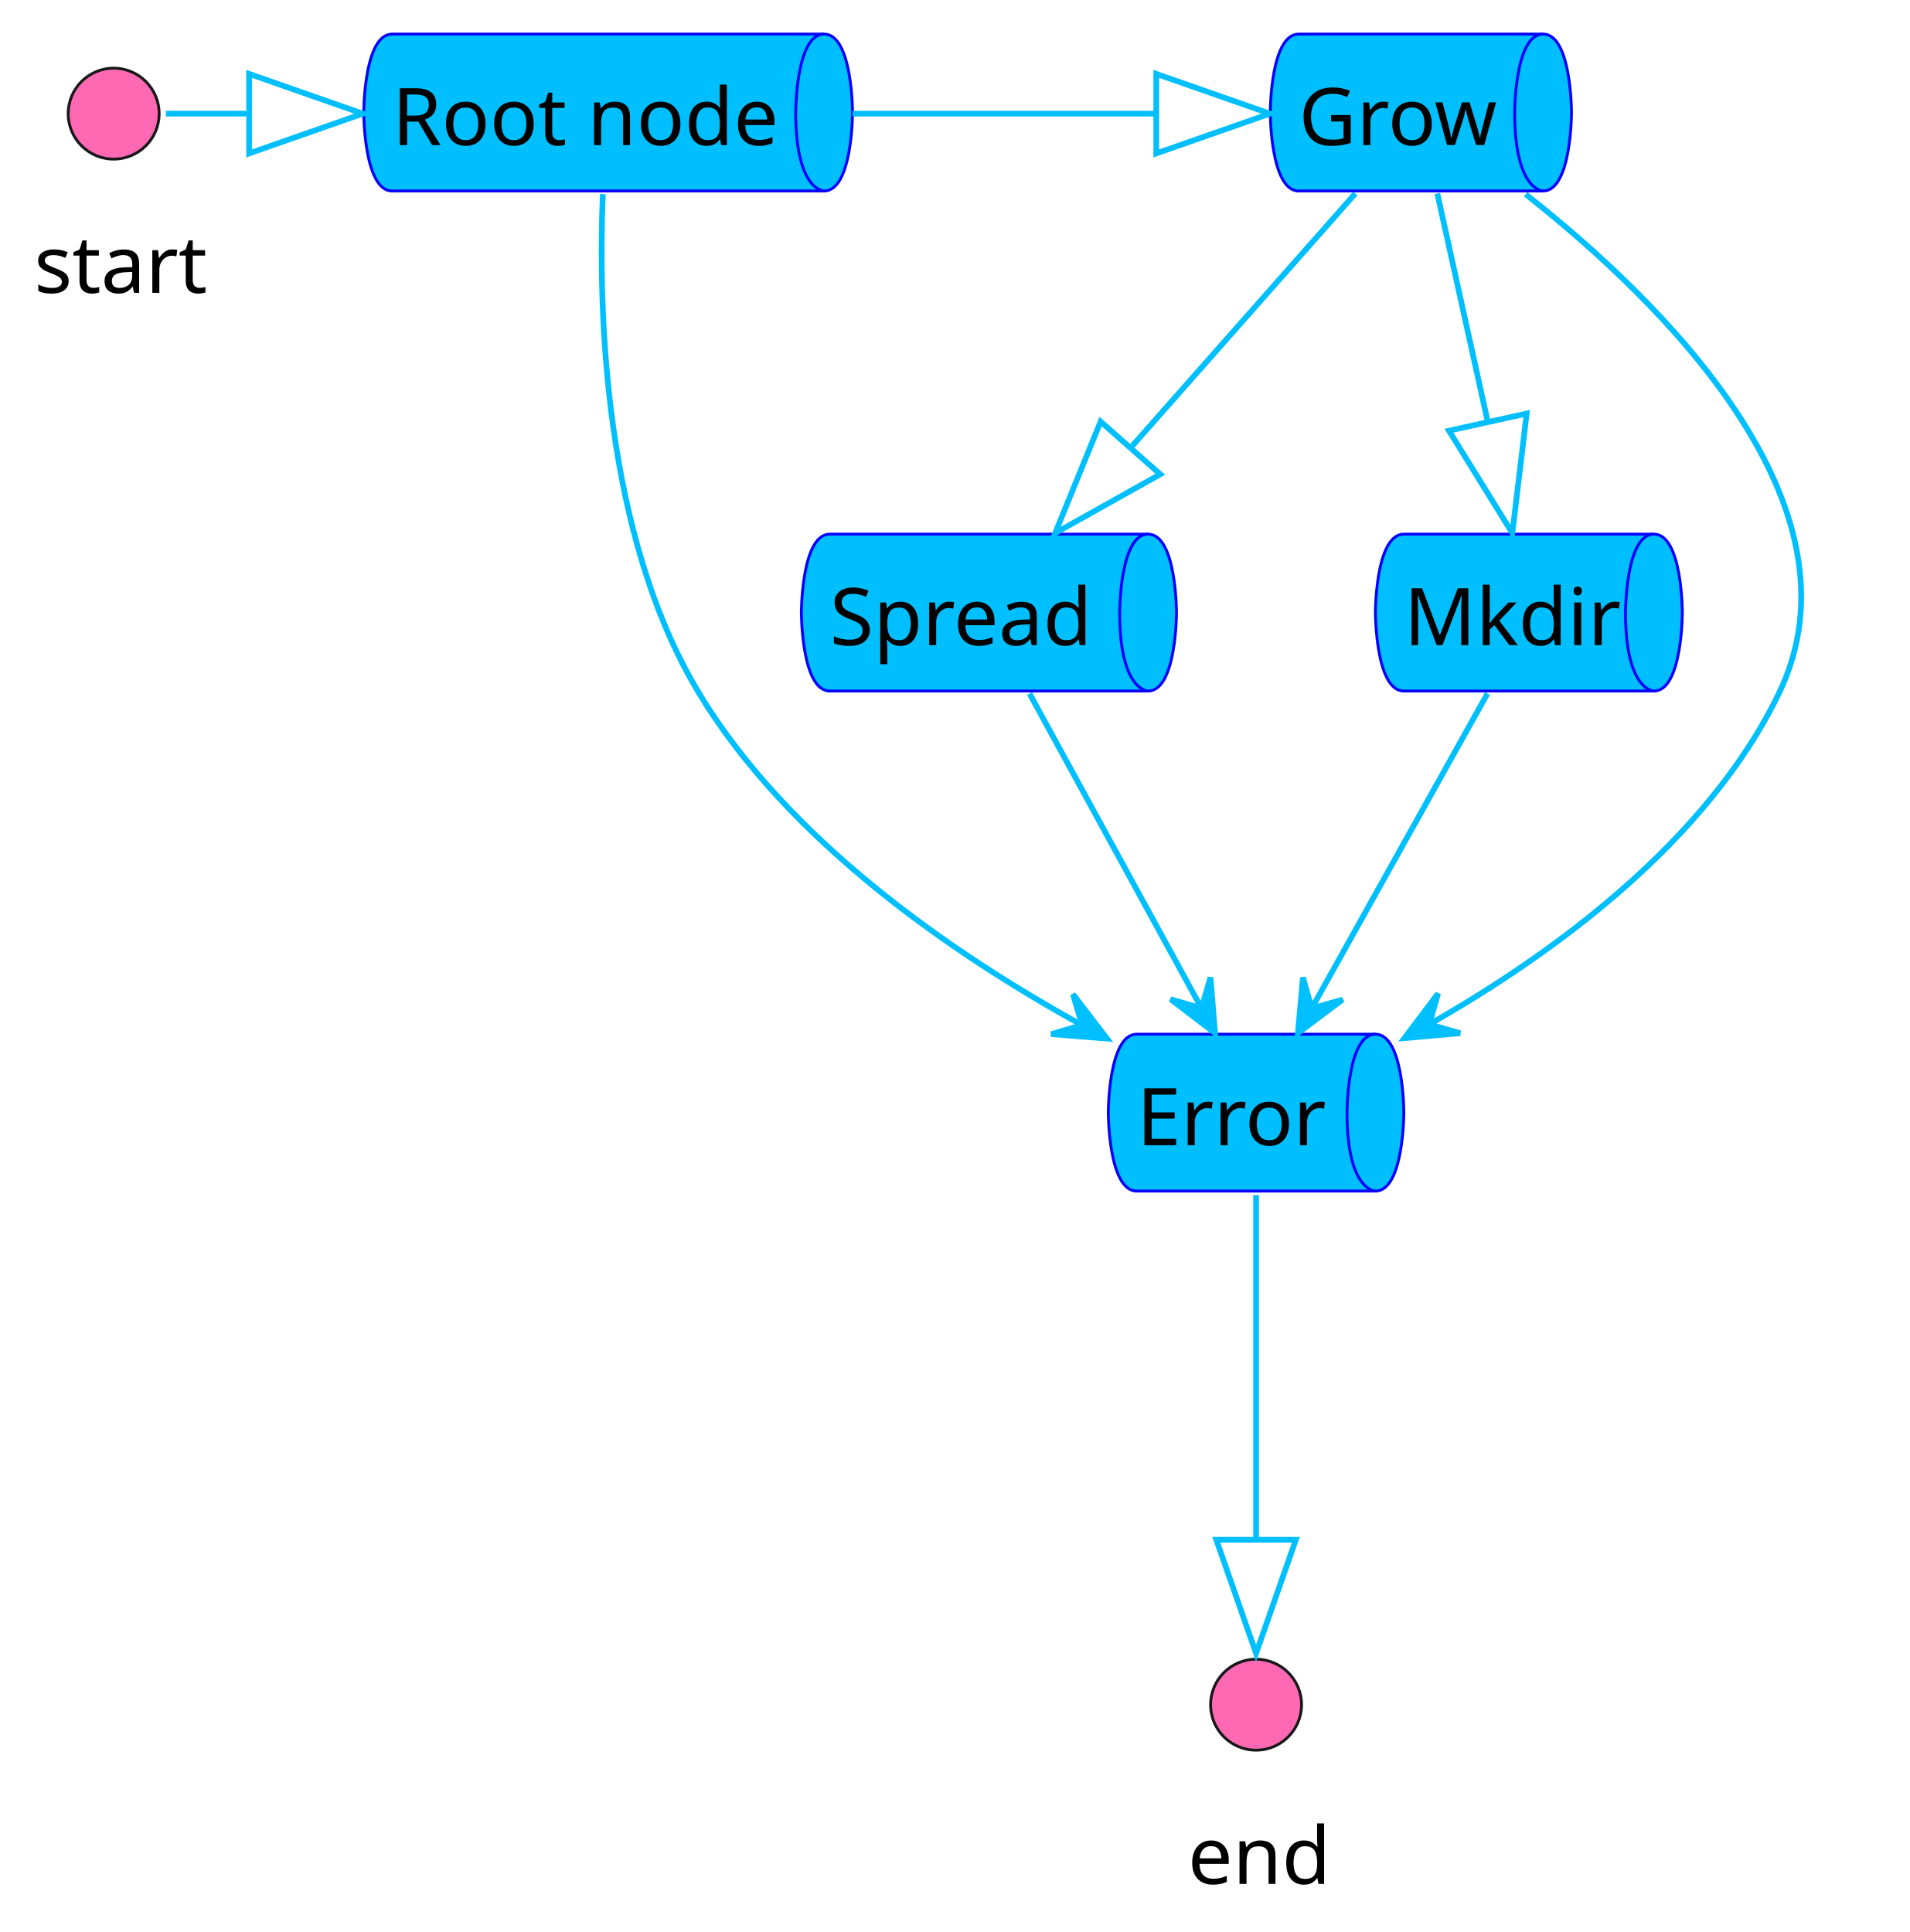
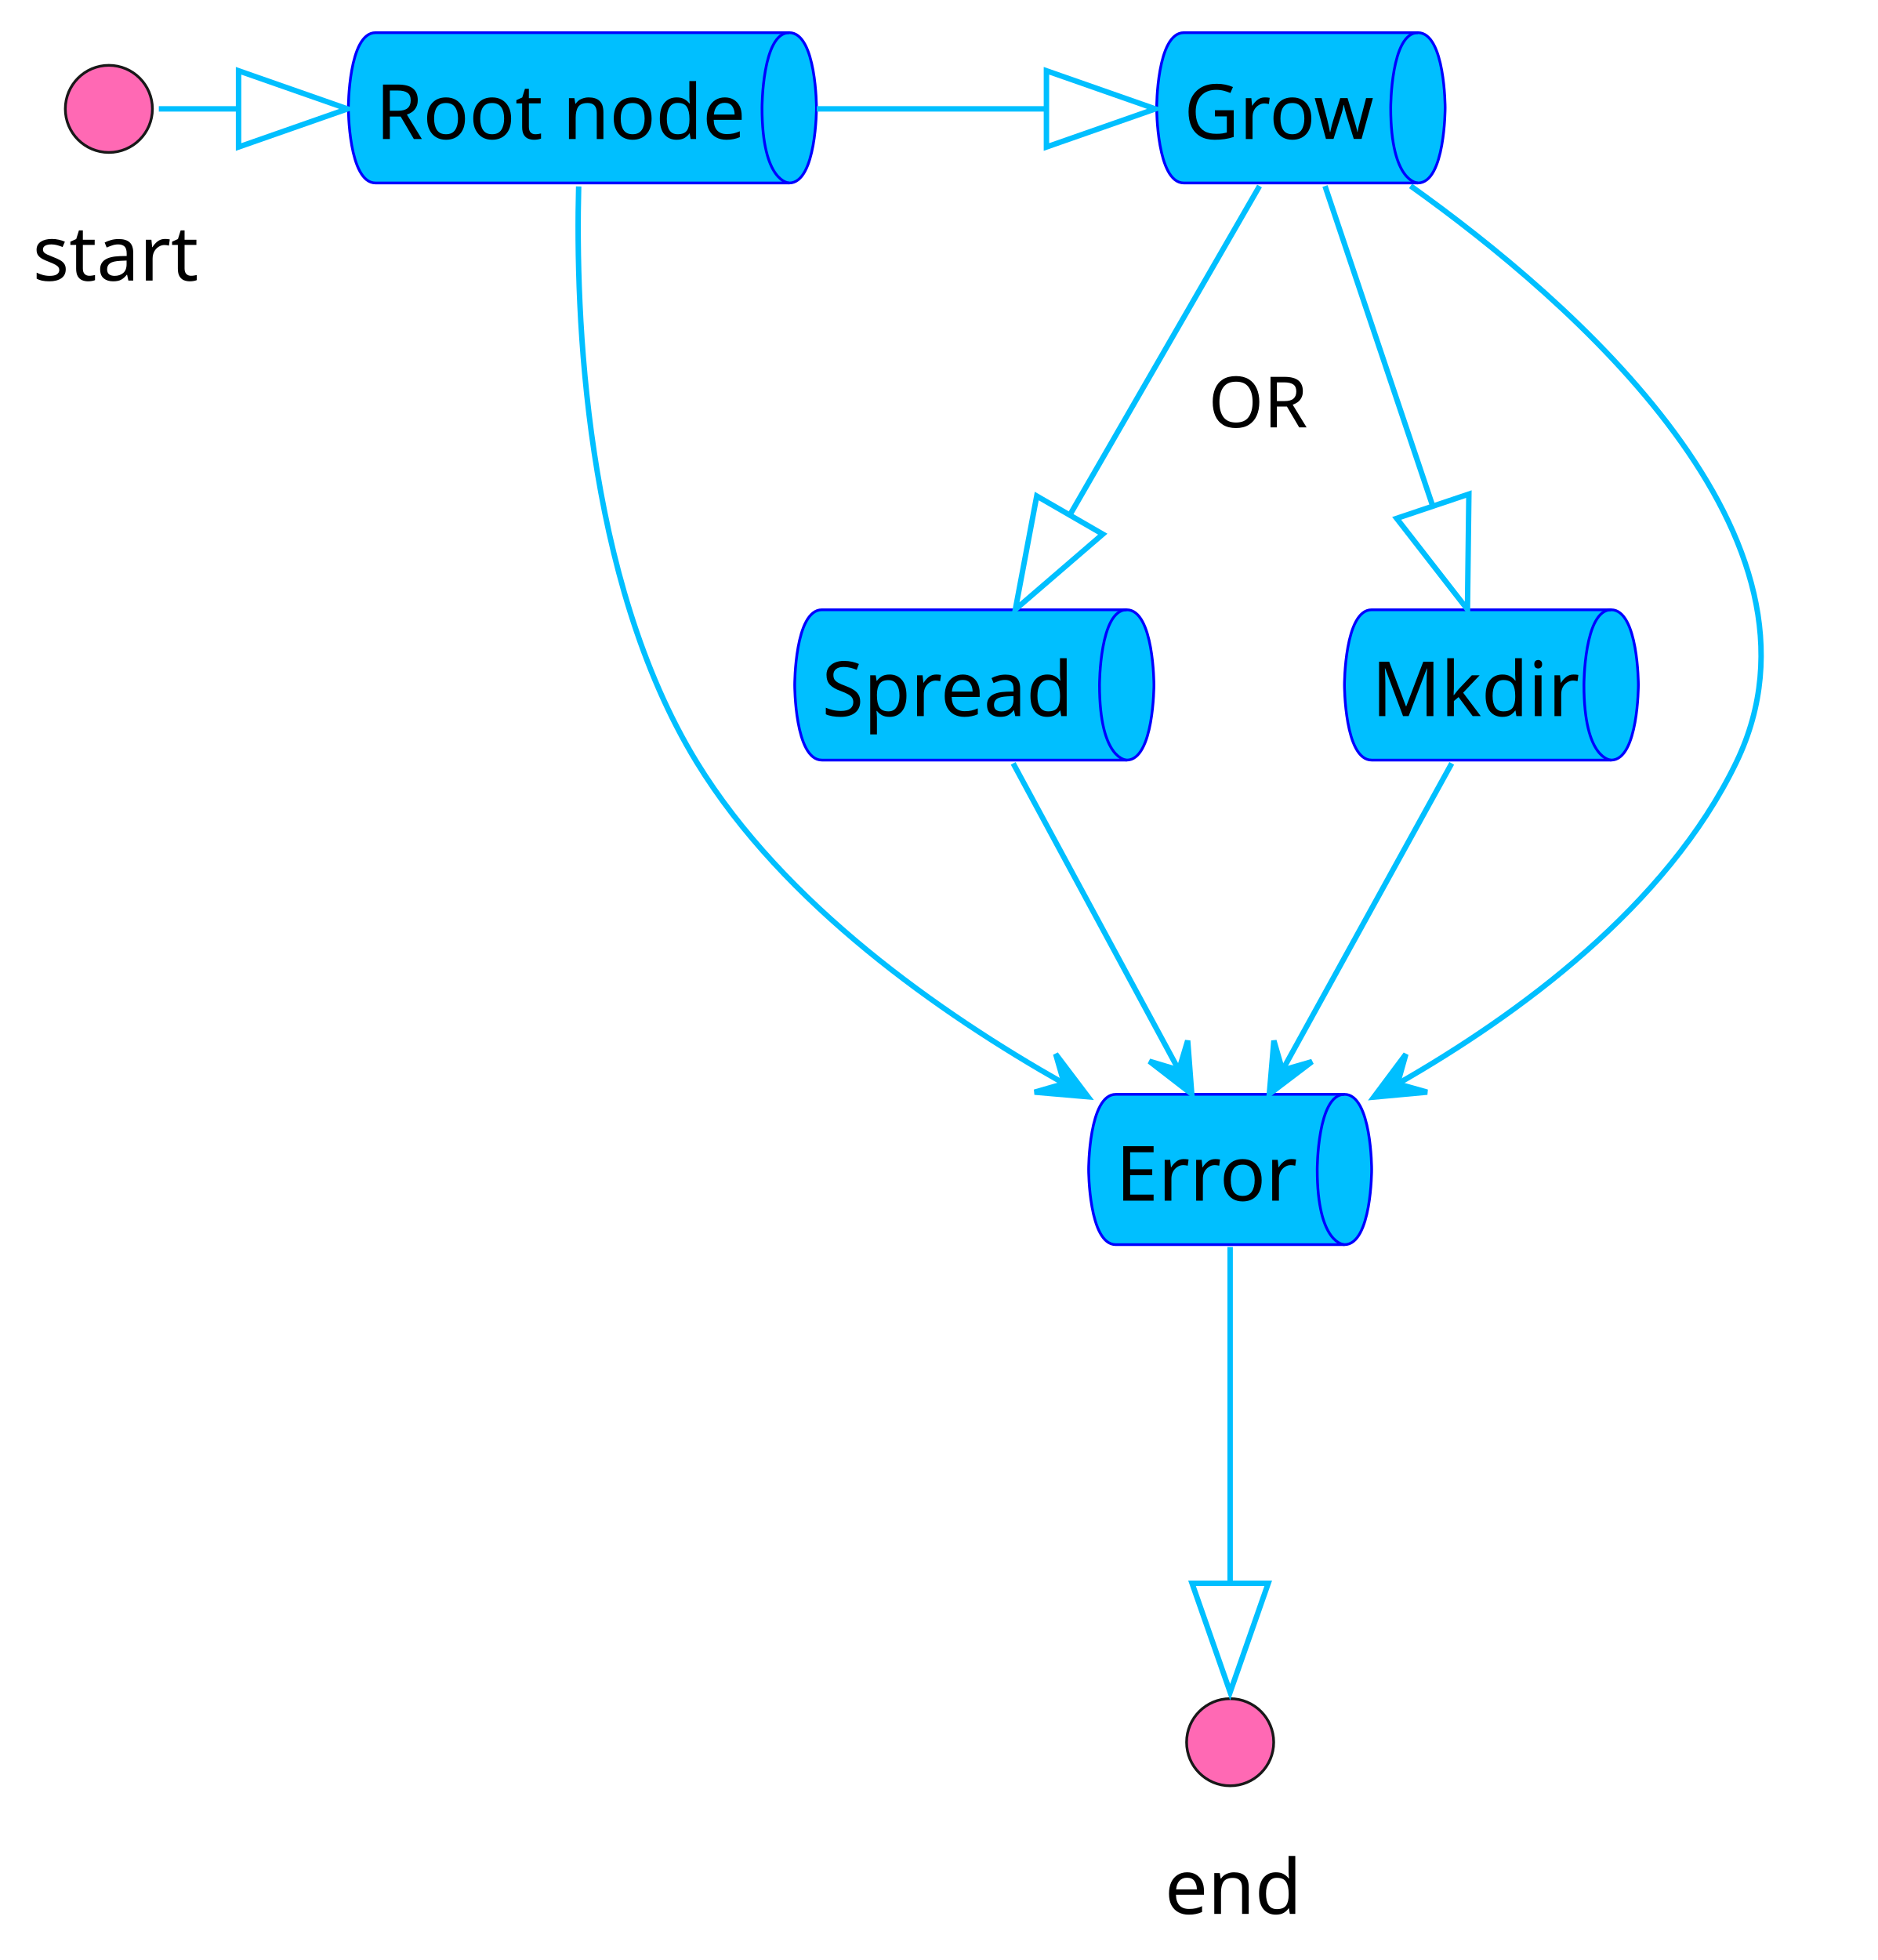
- <svg xmlns="http://www.w3.org/2000/svg" contentStyleType="text/css" height="340px" preserveAspectRatio="none" style="width:336px;height:340px;background:#008B8B;" version="1.1" viewBox="0 0 336 340" width="336px" zoomAndPan="magnify">
+ <svg xmlns="http://www.w3.org/2000/svg" contentStyleType="text/css" height="360px" preserveAspectRatio="none" style="width:345px;height:360px;background:#008B8B;" version="1.1" viewBox="0 0 345 360" width="345px" zoomAndPan="magnify">
  <defs />
  <g>
    <g id="elem_start">
      <ellipse cx="20" cy="20" fill="#FF69B4" rx="8" ry="8" style="stroke:#181818;stroke-width:0.5;" />
      <text fill="#000000" font-family="sans-serif" font-size="14" lengthAdjust="spacing" textLength="28" x="6" y="51.533">start</text>
    </g>
    <g id="elem_root">
      <path d="M69,6 L145,6 C150,6 150,19.805 150,19.805 C150,19.805 150,33.609 145,33.609 L69,33.609 C64,33.609 64,19.805 64,19.805 C64,19.805 64,6 69,6 " fill="#00BFFF" style="stroke:#0000FF;stroke-width:0.5;" />
      <path d="M145,6 C140,6 140,19.805 140,19.805 C140,33.609 145,33.609 145,33.609 " fill="none" style="stroke:#0000FF;stroke-width:0.5;" />
      <text fill="#000000" font-family="sans-serif" font-size="14" lengthAdjust="spacing" textLength="66" x="69" y="25.533">Root node</text>
    </g>
    <g id="elem_growing">
-       <path d="M228.5,6 L271.5,6 C276.5,6 276.5,19.805 276.5,19.805 C276.5,19.805 276.5,33.609 271.5,33.609 L228.5,33.609 C223.5,33.609 223.5,19.805 223.5,19.805 C223.5,19.805 223.5,6 228.5,6 " fill="#00BFFF" style="stroke:#0000FF;stroke-width:0.5;" />
-       <path d="M271.5,6 C266.5,6 266.5,19.805 266.5,19.805 C266.5,33.609 271.5,33.609 271.5,33.609 " fill="none" style="stroke:#0000FF;stroke-width:0.5;" />
-       <text fill="#000000" font-family="sans-serif" font-size="14" lengthAdjust="spacing" textLength="33" x="228.5" y="25.533">Grow</text>
+       <path d="M217.5,6 L260.5,6 C265.5,6 265.5,19.805 265.5,19.805 C265.5,19.805 265.5,33.609 260.5,33.609 L217.5,33.609 C212.5,33.609 212.5,19.805 212.5,19.805 C212.5,19.805 212.5,6 217.5,6 " fill="#00BFFF" style="stroke:#0000FF;stroke-width:0.5;" />
+       <path d="M260.5,6 C255.5,6 255.5,19.805 255.5,19.805 C255.5,33.609 260.5,33.609 260.5,33.609 " fill="none" style="stroke:#0000FF;stroke-width:0.5;" />
+       <text fill="#000000" font-family="sans-serif" font-size="14" lengthAdjust="spacing" textLength="33" x="217.5" y="25.533">Grow</text>
    </g>
    <g id="elem_spreading">
-       <path d="M146,94 L202,94 C207,94 207,107.805 207,107.805 C207,107.805 207,121.609 202,121.609 L146,121.609 C141,121.609 141,107.805 141,107.805 C141,107.805 141,94 146,94 " fill="#00BFFF" style="stroke:#0000FF;stroke-width:0.5;" />
-       <path d="M202,94 C197,94 197,107.805 197,107.805 C197,121.609 202,121.609 202,121.609 " fill="none" style="stroke:#0000FF;stroke-width:0.5;" />
-       <text fill="#000000" font-family="sans-serif" font-size="14" lengthAdjust="spacing" textLength="46" x="146" y="113.533">Spread</text>
+       <path d="M151,112 L207,112 C212,112 212,125.805 212,125.805 C212,125.805 212,139.609 207,139.609 L151,139.609 C146,139.609 146,125.805 146,125.805 C146,125.805 146,112 151,112 " fill="#00BFFF" style="stroke:#0000FF;stroke-width:0.5;" />
+       <path d="M207,112 C202,112 202,125.805 202,125.805 C202,139.609 207,139.609 207,139.609 " fill="none" style="stroke:#0000FF;stroke-width:0.5;" />
+       <text fill="#000000" font-family="sans-serif" font-size="14" lengthAdjust="spacing" textLength="46" x="151" y="131.533">Spread</text>
    </g>
    <g id="elem_mkdiring">
-       <path d="M247,94 L291,94 C296,94 296,107.805 296,107.805 C296,107.805 296,121.609 291,121.609 L247,121.609 C242,121.609 242,107.805 242,107.805 C242,107.805 242,94 247,94 " fill="#00BFFF" style="stroke:#0000FF;stroke-width:0.5;" />
-       <path d="M291,94 C286,94 286,107.805 286,107.805 C286,121.609 291,121.609 291,121.609 " fill="none" style="stroke:#0000FF;stroke-width:0.5;" />
-       <text fill="#000000" font-family="sans-serif" font-size="14" lengthAdjust="spacing" textLength="34" x="247" y="113.533">Mkdir</text>
+       <path d="M252,112 L296,112 C301,112 301,125.805 301,125.805 C301,125.805 301,139.609 296,139.609 L252,139.609 C247,139.609 247,125.805 247,125.805 C247,125.805 247,112 252,112 " fill="#00BFFF" style="stroke:#0000FF;stroke-width:0.5;" />
+       <path d="M296,112 C291,112 291,125.805 291,125.805 C291,139.609 296,139.609 296,139.609 " fill="none" style="stroke:#0000FF;stroke-width:0.5;" />
+       <text fill="#000000" font-family="sans-serif" font-size="14" lengthAdjust="spacing" textLength="34" x="252" y="131.533">Mkdir</text>
    </g>
    <g id="elem_err">
-       <path d="M200,182 L242,182 C247,182 247,195.805 247,195.805 C247,195.805 247,209.609 242,209.609 L200,209.609 C195,209.609 195,195.805 195,195.805 C195,195.805 195,182 200,182 " fill="#00BFFF" style="stroke:#0000FF;stroke-width:0.5;" />
-       <path d="M242,182 C237,182 237,195.805 237,195.805 C237,209.609 242,209.609 242,209.609 " fill="none" style="stroke:#0000FF;stroke-width:0.5;" />
-       <text fill="#000000" font-family="sans-serif" font-size="14" lengthAdjust="spacing" textLength="32" x="200" y="201.533">Error</text>
+       <path d="M205,201 L247,201 C252,201 252,214.805 252,214.805 C252,214.805 252,228.609 247,228.609 L205,228.609 C200,228.609 200,214.805 200,214.805 C200,214.805 200,201 205,201 " fill="#00BFFF" style="stroke:#0000FF;stroke-width:0.5;" />
+       <path d="M247,201 C242,201 242,214.805 242,214.805 C242,228.609 247,228.609 247,228.609 " fill="none" style="stroke:#0000FF;stroke-width:0.5;" />
+       <text fill="#000000" font-family="sans-serif" font-size="14" lengthAdjust="spacing" textLength="32" x="205" y="220.533">Error</text>
    </g>
    <g id="elem_end">
-       <ellipse cx="221" cy="300" fill="#FF69B4" rx="8" ry="8" style="stroke:#181818;stroke-width:0.5;" />
-       <text fill="#000000" font-family="sans-serif" font-size="14" lengthAdjust="spacing" textLength="24" x="209" y="331.533">end</text>
+       <ellipse cx="226" cy="320" fill="#FF69B4" rx="8" ry="8" style="stroke:#181818;stroke-width:0.5;" />
+       <text fill="#000000" font-family="sans-serif" font-size="14" lengthAdjust="spacing" textLength="24" x="214" y="351.533">end</text>
    </g>
    <g id="link_start_root">
      <path d="M29.18,20 C34.05,20 38.92,20 43.8,20 " fill="none" id="start-to-root" style="stroke:#00BFFF;stroke-width:1.0;" />
      <polygon fill="none" points="43.83,13,63.83,20,43.83,27,43.83,13" style="stroke:#00BFFF;stroke-width:1.0;" />
    </g>
    <g id="link_root_growing">
-       <path d="M150.01,20 C167.8,20 185.58,20 203.36,20 " fill="none" id="root-to-growing" style="stroke:#00BFFF;stroke-width:1.0;" />
-       <polygon fill="none" points="203.44,13,223.44,20,203.44,27,203.44,13" style="stroke:#00BFFF;stroke-width:1.0;" />
+       <path d="M150.05,20 C163.98,20 177.91,20 191.84,20 " fill="none" id="root-to-growing" style="stroke:#00BFFF;stroke-width:1.0;" />
+       <polygon fill="none" points="192.25,13,212.25,20,192.25,27,192.25,13" style="stroke:#00BFFF;stroke-width:1.0;" />
    </g>
    <g id="link_growing_spreading">
-       <path d="M238.46,34.06 C228.08,45.81 212.47,63.47 199.22,78.47 " fill="none" id="growing-to-spreading" style="stroke:#00BFFF;stroke-width:1.0;" />
-       <polygon fill="none" points="204.14,83.46,185.65,93.82,193.65,74.19,204.14,83.46" style="stroke:#00BFFF;stroke-width:1.0;" />
+       <path d="M231.4,34.17 C222.7,49.25 208.16,74.46 196.6,94.5 " fill="none" id="growing-to-spreading" style="stroke:#00BFFF;stroke-width:1.0;" />
+       <polygon fill="none" points="202.6,98.11,186.54,111.94,190.47,91.11,202.6,98.11" style="stroke:#00BFFF;stroke-width:1.0;" />
+       <text fill="#000000" font-family="sans-serif" font-size="13" lengthAdjust="spacing" textLength="19" x="222" y="78.495">OR</text>
    </g>
    <g id="link_growing_mkdiring">
-       <path d="M252.89,34.06 C255.23,44.67 258.64,60.1 261.72,74.04 " fill="none" id="growing-to-mkdiring" style="stroke:#00BFFF;stroke-width:1.0;" />
-       <polygon fill="none" points="268.61,72.78,266.09,93.82,254.94,75.8,268.61,72.78" style="stroke:#00BFFF;stroke-width:1.0;" />
+       <path d="M243.43,34.17 C248.38,48.86 256.55,73.16 263.21,92.93 " fill="none" id="growing-to-mkdiring" style="stroke:#00BFFF;stroke-width:1.0;" />
+       <polygon fill="none" points="269.86,90.75,269.6,111.94,256.59,95.21,269.86,90.75" style="stroke:#00BFFF;stroke-width:1.0;" />
    </g>
    <g id="link_root_err">
-       <path d="M106.06,34.17 C105.24,54.53 106.19,94.2 123,122 C138.78,148.1 167.75,167.91 190.11,180.26 " fill="none" id="root-to-err" style="stroke:#00BFFF;stroke-width:1.0;" />
-       <polygon fill="#00BFFF" points="194.78,182.78,188.785,174.966,190.388,180.391,184.963,181.993,194.78,182.78" style="stroke:#00BFFF;stroke-width:1.0;" />
+       <path d="M106.31,34.24 C105.72,57.44 107.3,106.18 128,140 C144,166.14 172.94,186.26 195.24,198.88 " fill="none" id="root-to-err" style="stroke:#00BFFF;stroke-width:1.0;" />
+       <polygon fill="#00BFFF" points="199.89,201.45,193.946,193.597,195.513,199.033,190.078,200.6,199.89,201.45" style="stroke:#00BFFF;stroke-width:1.0;" />
    </g>
    <g id="link_growing_err">
-       <path d="M268.44,34.19 C292.29,52.99 329,88.88 313,122 C300.33,148.22 273.16,167.91 251.61,180.19 " fill="none" id="growing-to-err" style="stroke:#00BFFF;stroke-width:1.0;" />
-       <polygon fill="#00BFFF" points="247.1,182.7,256.91,181.826,251.471,180.272,253.025,174.833,247.1,182.7" style="stroke:#00BFFF;stroke-width:1.0;" />
+       <path d="M259.15,34.15 C288.86,55.32 338.9,98.74 319,140 C306.2,166.55 278.73,186.51 256.95,198.97 " fill="none" id="growing-to-err" style="stroke:#00BFFF;stroke-width:1.0;" />
+       <polygon fill="#00BFFF" points="252.39,201.51,262.197,200.598,256.751,199.065,258.284,193.62,252.39,201.51" style="stroke:#00BFFF;stroke-width:1.0;" />
    </g>
    <g id="link_spreading_err">
-       <path d="M181.14,122.06 C189.21,136.84 202.4,160.97 211.38,177.4 " fill="none" id="spreading-to-err" style="stroke:#00BFFF;stroke-width:1.0;" />
-       <polygon fill="#00BFFF" points="213.79,181.82,212.978,172.005,211.39,177.434,205.961,175.845,213.79,181.82" style="stroke:#00BFFF;stroke-width:1.0;" />
+       <path d="M186.14,140.21 C194.26,155.25 207.56,179.86 216.54,196.49 " fill="none" id="spreading-to-err" style="stroke:#00BFFF;stroke-width:1.0;" />
+       <polygon fill="#00BFFF" points="218.95,200.95,218.201,191.13,216.578,196.549,211.159,194.925,218.95,200.95" style="stroke:#00BFFF;stroke-width:1.0;" />
    </g>
    <g id="link_mkdiring_err">
-       <path d="M261.71,122.06 C253.46,136.84 239.99,160.97 230.82,177.4 " fill="none" id="mkdiring-to-err" style="stroke:#00BFFF;stroke-width:1.0;" />
-       <polygon fill="#00BFFF" points="228.36,181.82,236.236,175.906,230.794,177.453,229.248,172.011,228.36,181.82" style="stroke:#00BFFF;stroke-width:1.0;" />
+       <path d="M266.71,140.21 C258.42,155.25 244.83,179.86 235.66,196.49 " fill="none" id="mkdiring-to-err" style="stroke:#00BFFF;stroke-width:1.0;" />
+       <polygon fill="#00BFFF" points="233.2,200.95,241.044,194.995,235.611,196.57,234.036,191.137,233.2,200.95" style="stroke:#00BFFF;stroke-width:1.0;" />
    </g>
    <g id="link_err_end">
-       <path d="M221,210.33 C221,225.61 221,251.09 221,270.82 " fill="none" id="err-to-end" style="stroke:#00BFFF;stroke-width:1.0;" />
-       <polygon fill="none" points="228,270.97,221,290.97,214,270.97,228,270.97" style="stroke:#00BFFF;stroke-width:1.0;" />
+       <path d="M226,229.05 C226,244.45 226,270.51 226,290.63 " fill="none" id="err-to-end" style="stroke:#00BFFF;stroke-width:1.0;" />
+       <polygon fill="none" points="233,290.81,226,310.81,219,290.81,233,290.81" style="stroke:#00BFFF;stroke-width:1.0;" />
    </g>
  </g>
</svg>
